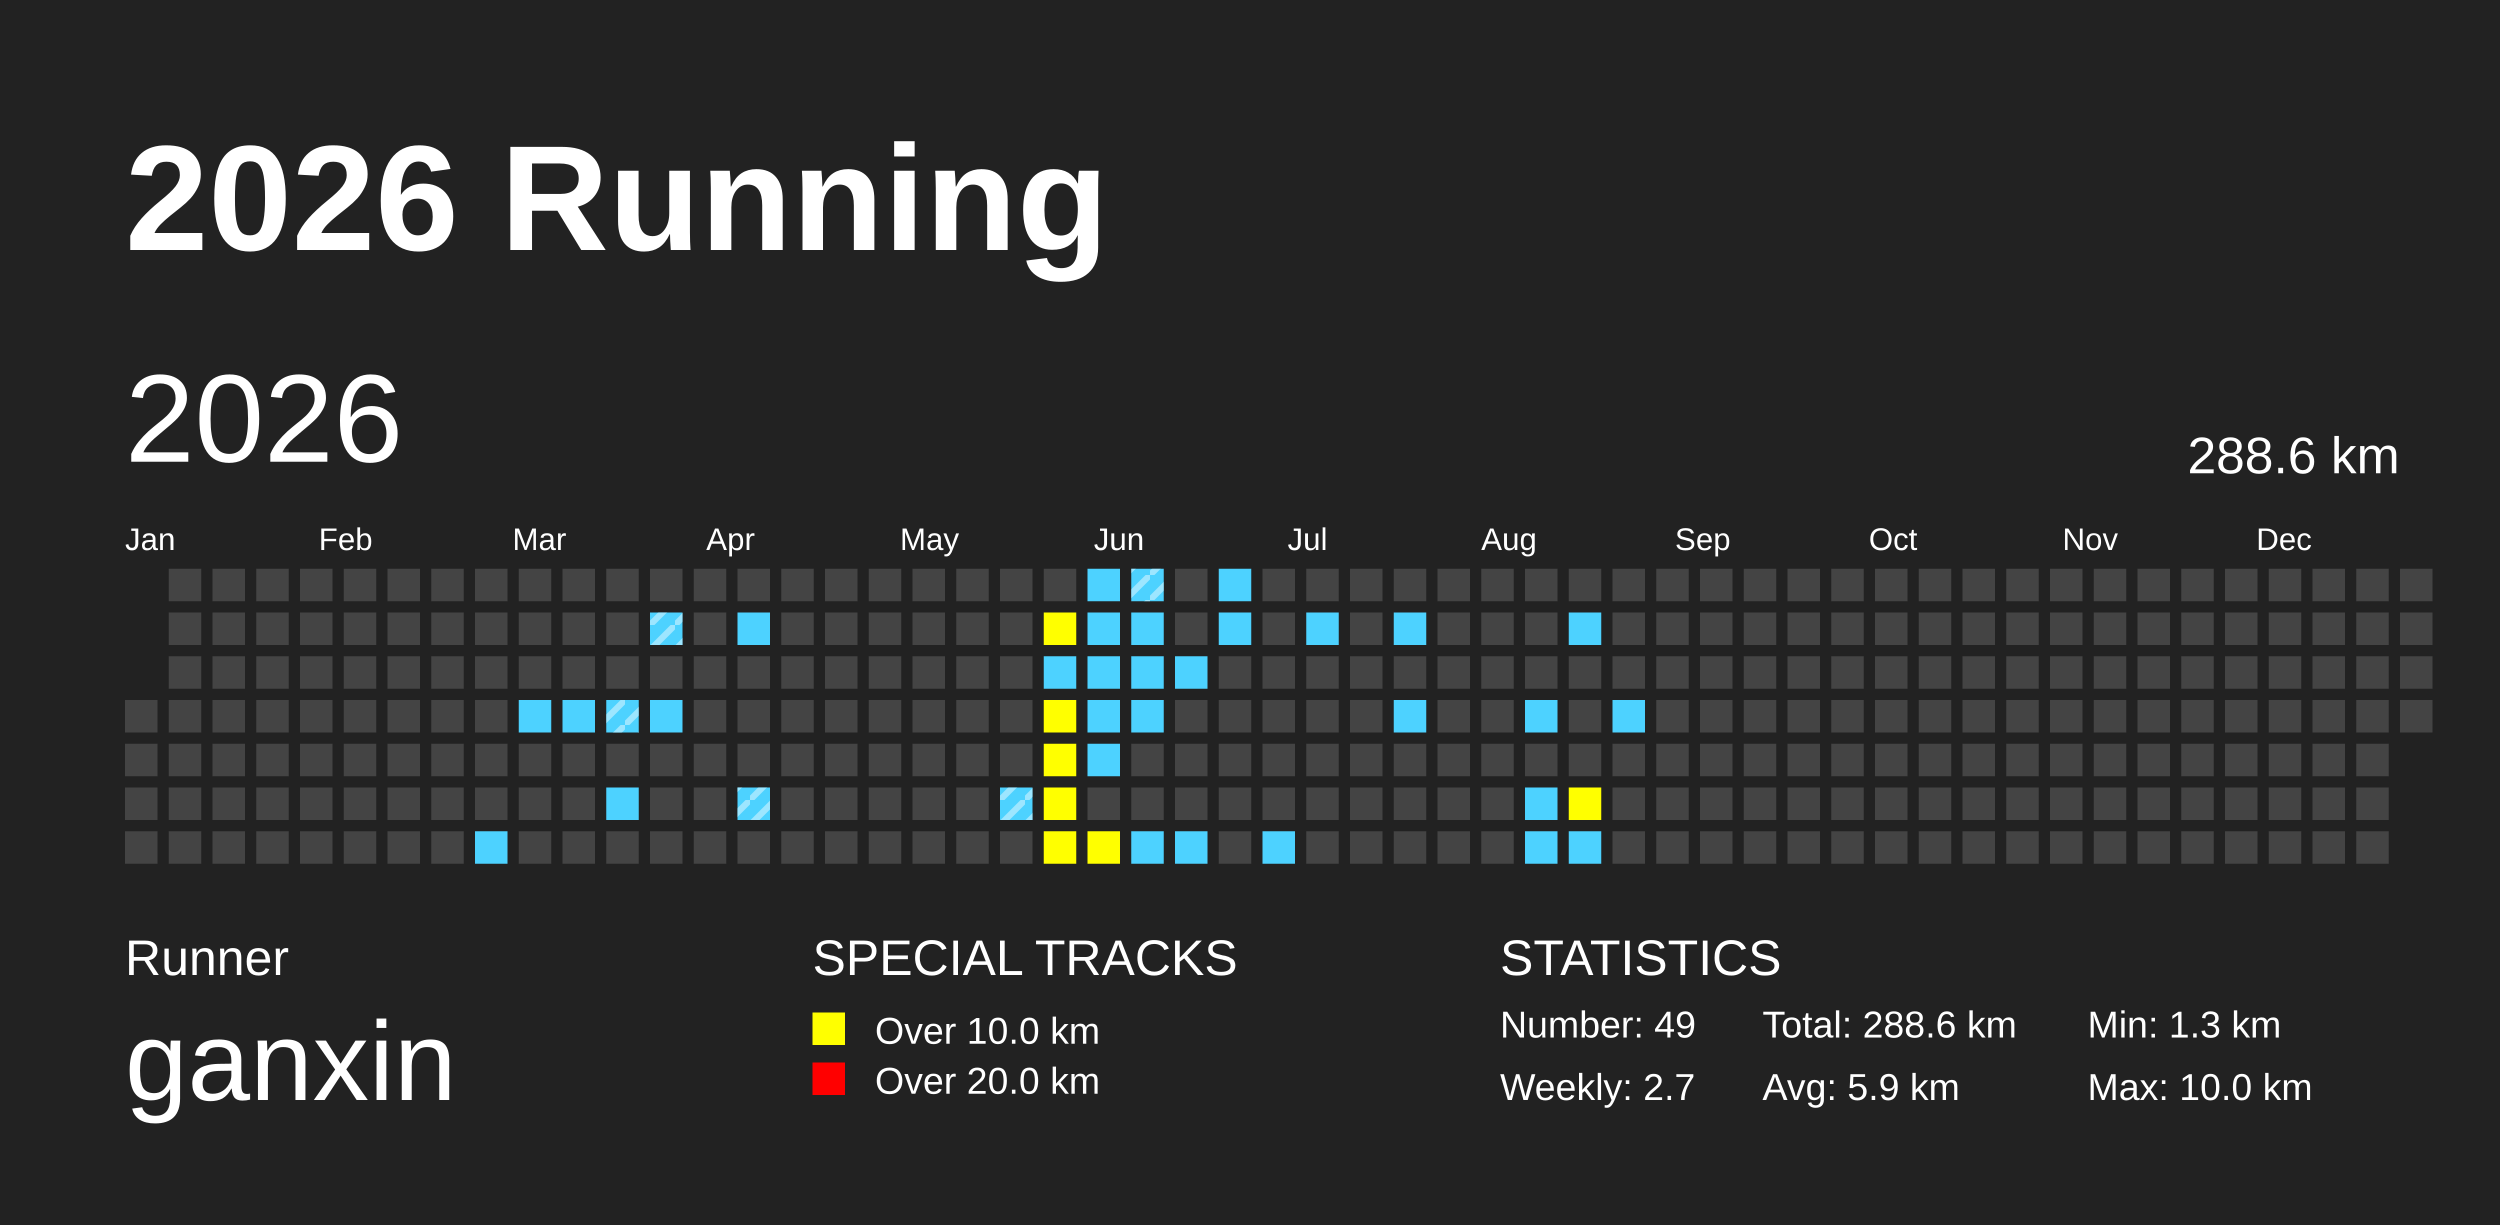
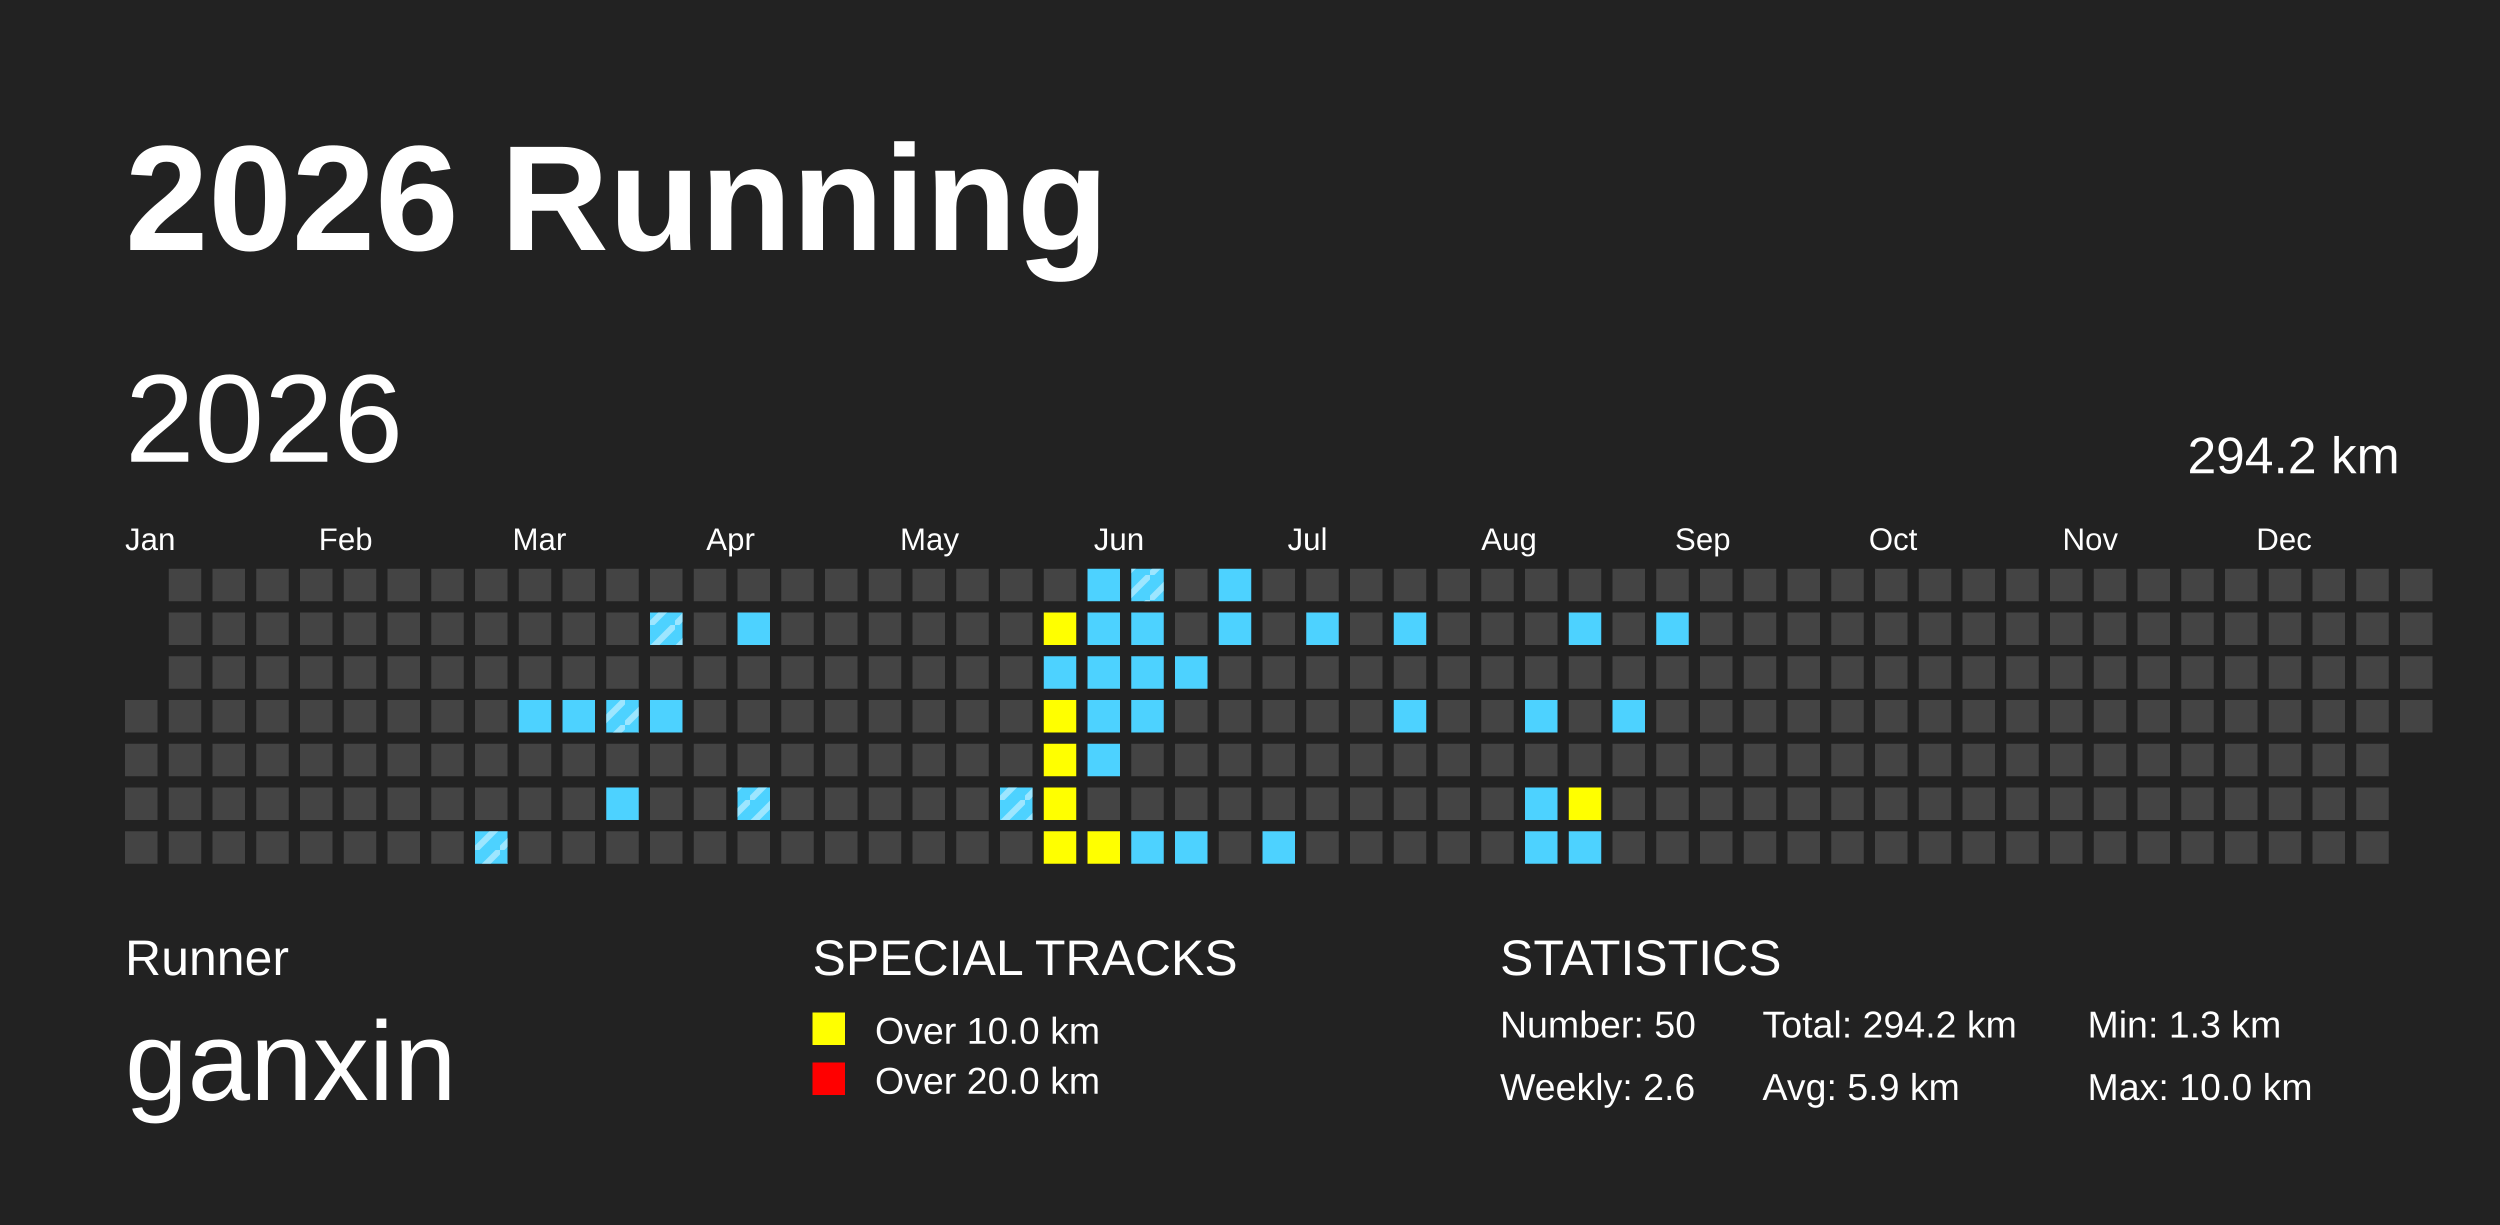
<svg xmlns="http://www.w3.org/2000/svg" baseProfile="full" height="98mm" version="1.1" viewBox="0,0,200,98" width="200mm">
  <defs>
    <pattern height="2" id="indoor-stripe" patternUnits="userSpaceOnUse" width="2">
      <line stroke="white" stroke-opacity="0.45" stroke-width="0.5" x1="0" x2="2" y1="2" y2="0" />
    </pattern>
  </defs>
  <rect fill="#222222" height="98" width="200" x="0" y="0" />
  <text fill="#FFFFFF" style="font-size:12px; font-family:Arial; font-weight:bold;" x="10" y="20">2026 Running</text>
  <text fill="#FFFFFF" style="font-size:4px; font-family:Arial" x="10" y="78">Runner</text>
  <text fill="#FFFFFF" style="font-size:9px; font-family:Arial" x="10" y="88">ganxin</text>
  <text fill="#FFFFFF" style="font-size:4px; font-family:Arial" x="65" y="78">SPECIAL TRACKS</text>
  <rect fill="yellow" height="2.6" width="2.6" x="65" y="81" />
  <text fill="#FFFFFF" style="font-size:3px; font-family:Arial" x="70" y="83.5">Over 10.0 km</text>
  <rect fill="red" height="2.6" width="2.6" x="65" y="85" />
  <text fill="#FFFFFF" style="font-size:3px; font-family:Arial" x="70" y="87.5">Over 20.0 km</text>
  <text fill="#FFFFFF" style="font-size:4px; font-family:Arial" x="120" y="78">STATISTICS</text>
-   <text fill="#FFFFFF" style="font-size:3px; font-family:Arial" x="120" y="83">Number: 49</text>
-   <text fill="#FFFFFF" style="font-size:3px; font-family:Arial" x="120" y="88">Weekly: 2.7</text>
-   <text fill="#FFFFFF" style="font-size:3px; font-family:Arial" x="141" y="83">Total: 288.6 km</text>
+   <text fill="#FFFFFF" style="font-size:3px; font-family:Arial" x="120" y="83">Number: 50</text>
+   <text fill="#FFFFFF" style="font-size:3px; font-family:Arial" x="120" y="88">Weekly: 2.6</text>
+   <text fill="#FFFFFF" style="font-size:3px; font-family:Arial" x="141" y="83">Total: 294.2 km</text>
  <text fill="#FFFFFF" style="font-size:3px; font-family:Arial" x="141" y="88">Avg: 5.9 km</text>
  <text fill="#FFFFFF" style="font-size:3px; font-family:Arial" x="167" y="83">Min: 1.3 km</text>
  <text fill="#FFFFFF" style="font-size:3px; font-family:Arial" x="167" y="88">Max: 10.0 km</text>
  <text dominant-baseline="hanging" fill="#FFFFFF" style="font-size:10.0px; font-family:Arial;" x="10" y="30">2026</text>
-   <text dominant-baseline="hanging" fill="#FFFFFF" style="font-size:4.125px; font-family:Arial;" x="175" y="35">288.6 km</text>
+   <text dominant-baseline="hanging" fill="#FFFFFF" style="font-size:4.125px; font-family:Arial;" x="175" y="35">294.2 km</text>
  <text fill="#FFFFFF" style="font-size:2.5px; font-family:Arial" x="10.0" y="44">Jan</text>
  <text fill="#FFFFFF" style="font-size:2.5px; font-family:Arial" x="25.5" y="44">Feb</text>
  <text fill="#FFFFFF" style="font-size:2.5px; font-family:Arial" x="41.0" y="44">Mar</text>
  <text fill="#FFFFFF" style="font-size:2.5px; font-family:Arial" x="56.5" y="44">Apr</text>
  <text fill="#FFFFFF" style="font-size:2.5px; font-family:Arial" x="72.0" y="44">May</text>
  <text fill="#FFFFFF" style="font-size:2.5px; font-family:Arial" x="87.5" y="44">Jun</text>
  <text fill="#FFFFFF" style="font-size:2.5px; font-family:Arial" x="103.0" y="44">Jul</text>
  <text fill="#FFFFFF" style="font-size:2.5px; font-family:Arial" x="118.5" y="44">Aug</text>
  <text fill="#FFFFFF" style="font-size:2.5px; font-family:Arial" x="134.0" y="44">Sep</text>
  <text fill="#FFFFFF" style="font-size:2.5px; font-family:Arial" x="149.5" y="44">Oct</text>
  <text fill="#FFFFFF" style="font-size:2.5px; font-family:Arial" x="165.0" y="44">Nov</text>
  <text fill="#FFFFFF" style="font-size:2.5px; font-family:Arial" x="180.5" y="44">Dec</text>
  <rect fill="#444444" height="2.6" width="2.6" x="10.0" y="56.0" />
  <rect fill="#444444" height="2.6" width="2.6" x="10.0" y="59.5" />
  <rect fill="#444444" height="2.6" width="2.6" x="10.0" y="63.0" />
  <rect fill="#444444" height="2.6" width="2.6" x="10.0" y="66.5" />
  <rect fill="#444444" height="2.6" width="2.6" x="13.5" y="45.5" />
  <rect fill="#444444" height="2.6" width="2.6" x="13.5" y="49.0" />
  <rect fill="#444444" height="2.6" width="2.6" x="13.5" y="52.5" />
  <rect fill="#444444" height="2.6" width="2.6" x="13.5" y="56.0" />
  <rect fill="#444444" height="2.6" width="2.6" x="13.5" y="59.5" />
  <rect fill="#444444" height="2.6" width="2.6" x="13.5" y="63.0" />
  <rect fill="#444444" height="2.6" width="2.6" x="13.5" y="66.5" />
  <rect fill="#444444" height="2.6" width="2.6" x="17.0" y="45.5" />
  <rect fill="#444444" height="2.6" width="2.6" x="17.0" y="49.0" />
  <rect fill="#444444" height="2.6" width="2.6" x="17.0" y="52.5" />
  <rect fill="#444444" height="2.6" width="2.6" x="17.0" y="56.0" />
  <rect fill="#444444" height="2.6" width="2.6" x="17.0" y="59.5" />
  <rect fill="#444444" height="2.6" width="2.6" x="17.0" y="63.0" />
  <rect fill="#444444" height="2.6" width="2.6" x="17.0" y="66.5" />
  <rect fill="#444444" height="2.6" width="2.6" x="20.5" y="45.5" />
  <rect fill="#444444" height="2.6" width="2.6" x="20.5" y="49.0" />
  <rect fill="#444444" height="2.6" width="2.6" x="20.5" y="52.5" />
  <rect fill="#444444" height="2.6" width="2.6" x="20.5" y="56.0" />
  <rect fill="#444444" height="2.6" width="2.6" x="20.5" y="59.5" />
  <rect fill="#444444" height="2.6" width="2.6" x="20.5" y="63.0" />
  <rect fill="#444444" height="2.6" width="2.6" x="20.5" y="66.5" />
  <rect fill="#444444" height="2.6" width="2.6" x="24.0" y="45.5" />
  <rect fill="#444444" height="2.6" width="2.6" x="24.0" y="49.0" />
  <rect fill="#444444" height="2.6" width="2.6" x="24.0" y="52.5" />
  <rect fill="#444444" height="2.6" width="2.6" x="24.0" y="56.0" />
  <rect fill="#444444" height="2.6" width="2.6" x="24.0" y="59.5" />
  <rect fill="#444444" height="2.6" width="2.6" x="24.0" y="63.0" />
  <rect fill="#444444" height="2.6" width="2.6" x="24.0" y="66.5" />
  <rect fill="#444444" height="2.6" width="2.6" x="27.5" y="45.5" />
  <rect fill="#444444" height="2.6" width="2.6" x="27.5" y="49.0" />
  <rect fill="#444444" height="2.6" width="2.6" x="27.5" y="52.5" />
  <rect fill="#444444" height="2.6" width="2.6" x="27.5" y="56.0" />
  <rect fill="#444444" height="2.6" width="2.6" x="27.5" y="59.5" />
  <rect fill="#444444" height="2.6" width="2.6" x="27.5" y="63.0" />
  <rect fill="#444444" height="2.6" width="2.6" x="27.5" y="66.5" />
  <rect fill="#444444" height="2.6" width="2.6" x="31.0" y="45.5" />
  <rect fill="#444444" height="2.6" width="2.6" x="31.0" y="49.0" />
  <rect fill="#444444" height="2.6" width="2.6" x="31.0" y="52.5" />
  <rect fill="#444444" height="2.6" width="2.6" x="31.0" y="56.0" />
  <rect fill="#444444" height="2.6" width="2.6" x="31.0" y="59.5" />
  <rect fill="#444444" height="2.6" width="2.6" x="31.0" y="63.0" />
  <rect fill="#444444" height="2.6" width="2.6" x="31.0" y="66.5" />
  <rect fill="#444444" height="2.6" width="2.6" x="34.5" y="45.5" />
  <rect fill="#444444" height="2.6" width="2.6" x="34.5" y="49.0" />
  <rect fill="#444444" height="2.6" width="2.6" x="34.5" y="52.5" />
  <rect fill="#444444" height="2.6" width="2.6" x="34.5" y="56.0" />
  <rect fill="#444444" height="2.6" width="2.6" x="34.5" y="59.5" />
  <rect fill="#444444" height="2.6" width="2.6" x="34.5" y="63.0" />
  <rect fill="#444444" height="2.6" width="2.6" x="34.5" y="66.5" />
  <rect fill="#444444" height="2.6" width="2.6" x="38.0" y="45.5" />
  <rect fill="#444444" height="2.6" width="2.6" x="38.0" y="49.0" />
  <rect fill="#444444" height="2.6" width="2.6" x="38.0" y="52.5" />
  <rect fill="#444444" height="2.6" width="2.6" x="38.0" y="56.0" />
  <rect fill="#444444" height="2.6" width="2.6" x="38.0" y="59.5" />
  <rect fill="#444444" height="2.6" width="2.6" x="38.0" y="63.0" />
  <rect fill="#4DD2FF" height="2.6" width="2.6" x="38.0" y="66.5" />
+   <rect fill="url(#indoor-stripe)" height="2.6" style="pointer-events: none;" width="2.6" x="38.0" y="66.5" />
  <rect fill="#444444" height="2.6" width="2.6" x="41.5" y="45.5" />
  <rect fill="#444444" height="2.6" width="2.6" x="41.5" y="49.0" />
  <rect fill="#444444" height="2.6" width="2.6" x="41.5" y="52.5" />
  <rect fill="#4DD2FF" height="2.6" width="2.6" x="41.5" y="56.0" />
  <rect fill="#444444" height="2.6" width="2.6" x="41.5" y="59.5" />
  <rect fill="#444444" height="2.6" width="2.6" x="41.5" y="63.0" />
  <rect fill="#444444" height="2.6" width="2.6" x="41.5" y="66.5" />
  <rect fill="#444444" height="2.6" width="2.6" x="45.0" y="45.5" />
  <rect fill="#444444" height="2.6" width="2.6" x="45.0" y="49.0" />
  <rect fill="#444444" height="2.6" width="2.6" x="45.0" y="52.5" />
  <rect fill="#4DD2FF" height="2.6" width="2.6" x="45.0" y="56.0" />
  <rect fill="#444444" height="2.6" width="2.6" x="45.0" y="59.5" />
  <rect fill="#444444" height="2.6" width="2.6" x="45.0" y="63.0" />
  <rect fill="#444444" height="2.6" width="2.6" x="45.0" y="66.5" />
  <rect fill="#444444" height="2.6" width="2.6" x="48.5" y="45.5" />
  <rect fill="#444444" height="2.6" width="2.6" x="48.5" y="49.0" />
  <rect fill="#444444" height="2.6" width="2.6" x="48.5" y="52.5" />
  <rect fill="#4DD2FF" height="2.6" width="2.6" x="48.5" y="56.0" />
  <rect fill="url(#indoor-stripe)" height="2.6" style="pointer-events: none;" width="2.6" x="48.5" y="56.0" />
  <rect fill="#444444" height="2.6" width="2.6" x="48.5" y="59.5" />
  <rect fill="#4DD2FF" height="2.6" width="2.6" x="48.5" y="63.0" />
  <rect fill="#444444" height="2.6" width="2.6" x="48.5" y="66.5" />
  <rect fill="#444444" height="2.6" width="2.6" x="52.0" y="45.5" />
  <rect fill="#4DD2FF" height="2.6" width="2.6" x="52.0" y="49.0" />
  <rect fill="url(#indoor-stripe)" height="2.6" style="pointer-events: none;" width="2.6" x="52.0" y="49.0" />
  <rect fill="#444444" height="2.6" width="2.6" x="52.0" y="52.5" />
  <rect fill="#4DD2FF" height="2.6" width="2.6" x="52.0" y="56.0" />
  <rect fill="#444444" height="2.6" width="2.6" x="52.0" y="59.5" />
  <rect fill="#444444" height="2.6" width="2.6" x="52.0" y="63.0" />
  <rect fill="#444444" height="2.6" width="2.6" x="52.0" y="66.5" />
  <rect fill="#444444" height="2.6" width="2.6" x="55.5" y="45.5" />
  <rect fill="#444444" height="2.6" width="2.6" x="55.5" y="49.0" />
  <rect fill="#444444" height="2.6" width="2.6" x="55.5" y="52.5" />
  <rect fill="#444444" height="2.6" width="2.6" x="55.5" y="56.0" />
  <rect fill="#444444" height="2.6" width="2.6" x="55.5" y="59.5" />
  <rect fill="#444444" height="2.6" width="2.6" x="55.5" y="63.0" />
  <rect fill="#444444" height="2.6" width="2.6" x="55.5" y="66.5" />
  <rect fill="#444444" height="2.6" width="2.6" x="59.0" y="45.5" />
  <rect fill="#4DD2FF" height="2.6" width="2.6" x="59.0" y="49.0" />
  <rect fill="#444444" height="2.6" width="2.6" x="59.0" y="52.5" />
  <rect fill="#444444" height="2.6" width="2.6" x="59.0" y="56.0" />
  <rect fill="#444444" height="2.6" width="2.6" x="59.0" y="59.5" />
  <rect fill="#4DD2FF" height="2.6" width="2.6" x="59.0" y="63.0" />
  <rect fill="url(#indoor-stripe)" height="2.6" style="pointer-events: none;" width="2.6" x="59.0" y="63.0" />
  <rect fill="#444444" height="2.6" width="2.6" x="59.0" y="66.5" />
  <rect fill="#444444" height="2.6" width="2.6" x="62.5" y="45.5" />
  <rect fill="#444444" height="2.6" width="2.6" x="62.5" y="49.0" />
  <rect fill="#444444" height="2.6" width="2.6" x="62.5" y="52.5" />
  <rect fill="#444444" height="2.6" width="2.6" x="62.5" y="56.0" />
  <rect fill="#444444" height="2.6" width="2.6" x="62.5" y="59.5" />
  <rect fill="#444444" height="2.6" width="2.6" x="62.5" y="63.0" />
  <rect fill="#444444" height="2.6" width="2.6" x="62.5" y="66.5" />
  <rect fill="#444444" height="2.6" width="2.6" x="66.0" y="45.5" />
  <rect fill="#444444" height="2.6" width="2.6" x="66.0" y="49.0" />
  <rect fill="#444444" height="2.6" width="2.6" x="66.0" y="52.5" />
  <rect fill="#444444" height="2.6" width="2.6" x="66.0" y="56.0" />
  <rect fill="#444444" height="2.6" width="2.6" x="66.0" y="59.5" />
  <rect fill="#444444" height="2.6" width="2.6" x="66.0" y="63.0" />
  <rect fill="#444444" height="2.6" width="2.6" x="66.0" y="66.5" />
  <rect fill="#444444" height="2.6" width="2.6" x="69.5" y="45.5" />
  <rect fill="#444444" height="2.6" width="2.6" x="69.5" y="49.0" />
  <rect fill="#444444" height="2.6" width="2.6" x="69.5" y="52.5" />
  <rect fill="#444444" height="2.6" width="2.6" x="69.5" y="56.0" />
  <rect fill="#444444" height="2.6" width="2.6" x="69.5" y="59.5" />
  <rect fill="#444444" height="2.6" width="2.6" x="69.5" y="63.0" />
  <rect fill="#444444" height="2.6" width="2.6" x="69.5" y="66.5" />
  <rect fill="#444444" height="2.6" width="2.6" x="73.0" y="45.5" />
  <rect fill="#444444" height="2.6" width="2.6" x="73.0" y="49.0" />
  <rect fill="#444444" height="2.6" width="2.6" x="73.0" y="52.5" />
  <rect fill="#444444" height="2.6" width="2.6" x="73.0" y="56.0" />
  <rect fill="#444444" height="2.6" width="2.6" x="73.0" y="59.5" />
  <rect fill="#444444" height="2.6" width="2.6" x="73.0" y="63.0" />
  <rect fill="#444444" height="2.6" width="2.6" x="73.0" y="66.5" />
  <rect fill="#444444" height="2.6" width="2.6" x="76.5" y="45.5" />
  <rect fill="#444444" height="2.6" width="2.6" x="76.5" y="49.0" />
  <rect fill="#444444" height="2.6" width="2.6" x="76.5" y="52.5" />
  <rect fill="#444444" height="2.6" width="2.6" x="76.5" y="56.0" />
  <rect fill="#444444" height="2.6" width="2.6" x="76.5" y="59.5" />
  <rect fill="#444444" height="2.6" width="2.6" x="76.5" y="63.0" />
  <rect fill="#444444" height="2.6" width="2.6" x="76.5" y="66.5" />
  <rect fill="#444444" height="2.6" width="2.6" x="80.0" y="45.5" />
  <rect fill="#444444" height="2.6" width="2.6" x="80.0" y="49.0" />
  <rect fill="#444444" height="2.6" width="2.6" x="80.0" y="52.5" />
  <rect fill="#444444" height="2.6" width="2.6" x="80.0" y="56.0" />
  <rect fill="#444444" height="2.6" width="2.6" x="80.0" y="59.5" />
  <rect fill="#4DD2FF" height="2.6" width="2.6" x="80.0" y="63.0" />
  <rect fill="url(#indoor-stripe)" height="2.6" style="pointer-events: none;" width="2.6" x="80.0" y="63.0" />
  <rect fill="#444444" height="2.6" width="2.6" x="80.0" y="66.5" />
  <rect fill="#444444" height="2.6" width="2.6" x="83.5" y="45.5" />
  <rect fill="yellow" height="2.6" width="2.6" x="83.5" y="49.0" />
  <rect fill="#4DD2FF" height="2.6" width="2.6" x="83.5" y="52.5" />
  <rect fill="yellow" height="2.6" width="2.6" x="83.5" y="56.0" />
  <rect fill="yellow" height="2.6" width="2.6" x="83.5" y="59.5" />
  <rect fill="yellow" height="2.6" width="2.6" x="83.5" y="63.0" />
  <rect fill="yellow" height="2.6" width="2.6" x="83.5" y="66.5" />
  <rect fill="#4DD2FF" height="2.6" width="2.6" x="87.0" y="45.5" />
  <rect fill="#4DD2FF" height="2.6" width="2.6" x="87.0" y="49.0" />
  <rect fill="#4DD2FF" height="2.6" width="2.6" x="87.0" y="52.5" />
  <rect fill="#4DD2FF" height="2.6" width="2.6" x="87.0" y="56.0" />
  <rect fill="#4DD2FF" height="2.6" width="2.6" x="87.0" y="59.5" />
  <rect fill="#444444" height="2.6" width="2.6" x="87.0" y="63.0" />
  <rect fill="yellow" height="2.6" width="2.6" x="87.0" y="66.5" />
  <rect fill="#4DD2FF" height="2.6" width="2.6" x="90.5" y="45.5" />
  <rect fill="url(#indoor-stripe)" height="2.6" style="pointer-events: none;" width="2.6" x="90.5" y="45.5" />
  <rect fill="#4DD2FF" height="2.6" width="2.6" x="90.5" y="49.0" />
  <rect fill="#4DD2FF" height="2.6" width="2.6" x="90.5" y="52.5" />
  <rect fill="#4DD2FF" height="2.6" width="2.6" x="90.5" y="56.0" />
  <rect fill="#444444" height="2.6" width="2.6" x="90.5" y="59.5" />
  <rect fill="#444444" height="2.6" width="2.6" x="90.5" y="63.0" />
  <rect fill="#4DD2FF" height="2.6" width="2.6" x="90.5" y="66.5" />
  <rect fill="#444444" height="2.6" width="2.6" x="94.0" y="45.5" />
  <rect fill="#444444" height="2.6" width="2.6" x="94.0" y="49.0" />
  <rect fill="#4DD2FF" height="2.6" width="2.6" x="94.0" y="52.5" />
  <rect fill="#444444" height="2.6" width="2.6" x="94.0" y="56.0" />
  <rect fill="#444444" height="2.6" width="2.6" x="94.0" y="59.5" />
  <rect fill="#444444" height="2.6" width="2.6" x="94.0" y="63.0" />
  <rect fill="#4DD2FF" height="2.6" width="2.6" x="94.0" y="66.5" />
  <rect fill="#4DD2FF" height="2.6" width="2.6" x="97.5" y="45.5" />
  <rect fill="#4DD2FF" height="2.6" width="2.6" x="97.5" y="49.0" />
  <rect fill="#444444" height="2.6" width="2.6" x="97.5" y="52.5" />
  <rect fill="#444444" height="2.6" width="2.6" x="97.5" y="56.0" />
  <rect fill="#444444" height="2.6" width="2.6" x="97.5" y="59.5" />
  <rect fill="#444444" height="2.6" width="2.6" x="97.5" y="63.0" />
  <rect fill="#444444" height="2.6" width="2.6" x="97.5" y="66.5" />
  <rect fill="#444444" height="2.6" width="2.6" x="101.0" y="45.5" />
  <rect fill="#444444" height="2.6" width="2.6" x="101.0" y="49.0" />
  <rect fill="#444444" height="2.6" width="2.6" x="101.0" y="52.5" />
  <rect fill="#444444" height="2.6" width="2.6" x="101.0" y="56.0" />
  <rect fill="#444444" height="2.6" width="2.6" x="101.0" y="59.5" />
  <rect fill="#444444" height="2.6" width="2.6" x="101.0" y="63.0" />
  <rect fill="#4DD2FF" height="2.6" width="2.6" x="101.0" y="66.5" />
  <rect fill="#444444" height="2.6" width="2.6" x="104.5" y="45.5" />
  <rect fill="#4DD2FF" height="2.6" width="2.6" x="104.5" y="49.0" />
  <rect fill="#444444" height="2.6" width="2.6" x="104.5" y="52.5" />
  <rect fill="#444444" height="2.6" width="2.6" x="104.5" y="56.0" />
  <rect fill="#444444" height="2.6" width="2.6" x="104.5" y="59.5" />
  <rect fill="#444444" height="2.6" width="2.6" x="104.5" y="63.0" />
  <rect fill="#444444" height="2.6" width="2.6" x="104.5" y="66.5" />
  <rect fill="#444444" height="2.6" width="2.6" x="108.0" y="45.5" />
  <rect fill="#444444" height="2.6" width="2.6" x="108.0" y="49.0" />
  <rect fill="#444444" height="2.6" width="2.6" x="108.0" y="52.5" />
  <rect fill="#444444" height="2.6" width="2.6" x="108.0" y="56.0" />
  <rect fill="#444444" height="2.6" width="2.6" x="108.0" y="59.5" />
  <rect fill="#444444" height="2.6" width="2.6" x="108.0" y="63.0" />
  <rect fill="#444444" height="2.6" width="2.6" x="108.0" y="66.5" />
  <rect fill="#444444" height="2.6" width="2.6" x="111.5" y="45.5" />
  <rect fill="#4DD2FF" height="2.6" width="2.6" x="111.5" y="49.0" />
  <rect fill="#444444" height="2.6" width="2.6" x="111.5" y="52.5" />
  <rect fill="#4DD2FF" height="2.6" width="2.6" x="111.5" y="56.0" />
  <rect fill="#444444" height="2.6" width="2.6" x="111.5" y="59.5" />
  <rect fill="#444444" height="2.6" width="2.6" x="111.5" y="63.0" />
  <rect fill="#444444" height="2.6" width="2.6" x="111.5" y="66.5" />
  <rect fill="#444444" height="2.6" width="2.6" x="115.0" y="45.5" />
  <rect fill="#444444" height="2.6" width="2.6" x="115.0" y="49.0" />
  <rect fill="#444444" height="2.6" width="2.6" x="115.0" y="52.5" />
  <rect fill="#444444" height="2.6" width="2.6" x="115.0" y="56.0" />
  <rect fill="#444444" height="2.6" width="2.6" x="115.0" y="59.5" />
  <rect fill="#444444" height="2.6" width="2.6" x="115.0" y="63.0" />
  <rect fill="#444444" height="2.6" width="2.6" x="115.0" y="66.5" />
  <rect fill="#444444" height="2.6" width="2.6" x="118.5" y="45.5" />
  <rect fill="#444444" height="2.6" width="2.6" x="118.5" y="49.0" />
  <rect fill="#444444" height="2.6" width="2.6" x="118.5" y="52.5" />
  <rect fill="#444444" height="2.6" width="2.6" x="118.5" y="56.0" />
  <rect fill="#444444" height="2.6" width="2.6" x="118.5" y="59.5" />
  <rect fill="#444444" height="2.6" width="2.6" x="118.5" y="63.0" />
  <rect fill="#444444" height="2.6" width="2.6" x="118.5" y="66.5" />
  <rect fill="#444444" height="2.6" width="2.6" x="122.0" y="45.5" />
  <rect fill="#444444" height="2.6" width="2.6" x="122.0" y="49.0" />
  <rect fill="#444444" height="2.6" width="2.6" x="122.0" y="52.5" />
  <rect fill="#4DD2FF" height="2.6" width="2.6" x="122.0" y="56.0" />
  <rect fill="#444444" height="2.6" width="2.6" x="122.0" y="59.5" />
  <rect fill="#4DD2FF" height="2.6" width="2.6" x="122.0" y="63.0" />
  <rect fill="#4DD2FF" height="2.6" width="2.6" x="122.0" y="66.5" />
  <rect fill="#444444" height="2.6" width="2.6" x="125.5" y="45.5" />
  <rect fill="#4DD2FF" height="2.6" width="2.6" x="125.5" y="49.0" />
  <rect fill="#444444" height="2.6" width="2.6" x="125.5" y="52.5" />
  <rect fill="#444444" height="2.6" width="2.6" x="125.5" y="56.0" />
  <rect fill="#444444" height="2.6" width="2.6" x="125.5" y="59.5" />
  <rect fill="yellow" height="2.6" width="2.6" x="125.5" y="63.0" />
  <rect fill="#4DD2FF" height="2.6" width="2.6" x="125.5" y="66.5" />
  <rect fill="#444444" height="2.6" width="2.6" x="129.0" y="45.5" />
  <rect fill="#444444" height="2.6" width="2.6" x="129.0" y="49.0" />
  <rect fill="#444444" height="2.6" width="2.6" x="129.0" y="52.5" />
  <rect fill="#4DD2FF" height="2.6" width="2.6" x="129.0" y="56.0" />
  <rect fill="#444444" height="2.6" width="2.6" x="129.0" y="59.5" />
  <rect fill="#444444" height="2.6" width="2.6" x="129.0" y="63.0" />
  <rect fill="#444444" height="2.6" width="2.6" x="129.0" y="66.5" />
  <rect fill="#444444" height="2.6" width="2.6" x="132.5" y="45.5" />
-   <rect fill="#444444" height="2.6" width="2.6" x="132.5" y="49.0" />
+   <rect fill="#4DD2FF" height="2.6" width="2.6" x="132.5" y="49.0" />
  <rect fill="#444444" height="2.6" width="2.6" x="132.5" y="52.5" />
  <rect fill="#444444" height="2.6" width="2.6" x="132.5" y="56.0" />
  <rect fill="#444444" height="2.6" width="2.6" x="132.5" y="59.5" />
  <rect fill="#444444" height="2.6" width="2.6" x="132.5" y="63.0" />
  <rect fill="#444444" height="2.6" width="2.6" x="132.5" y="66.5" />
  <rect fill="#444444" height="2.6" width="2.6" x="136.0" y="45.5" />
  <rect fill="#444444" height="2.6" width="2.6" x="136.0" y="49.0" />
  <rect fill="#444444" height="2.6" width="2.6" x="136.0" y="52.5" />
  <rect fill="#444444" height="2.6" width="2.6" x="136.0" y="56.0" />
  <rect fill="#444444" height="2.6" width="2.6" x="136.0" y="59.5" />
  <rect fill="#444444" height="2.6" width="2.6" x="136.0" y="63.0" />
  <rect fill="#444444" height="2.6" width="2.6" x="136.0" y="66.5" />
  <rect fill="#444444" height="2.6" width="2.6" x="139.5" y="45.5" />
  <rect fill="#444444" height="2.6" width="2.6" x="139.5" y="49.0" />
  <rect fill="#444444" height="2.6" width="2.6" x="139.5" y="52.5" />
  <rect fill="#444444" height="2.6" width="2.6" x="139.5" y="56.0" />
  <rect fill="#444444" height="2.6" width="2.6" x="139.5" y="59.5" />
  <rect fill="#444444" height="2.6" width="2.6" x="139.5" y="63.0" />
  <rect fill="#444444" height="2.6" width="2.6" x="139.5" y="66.5" />
  <rect fill="#444444" height="2.6" width="2.6" x="143.0" y="45.5" />
  <rect fill="#444444" height="2.6" width="2.6" x="143.0" y="49.0" />
  <rect fill="#444444" height="2.6" width="2.6" x="143.0" y="52.5" />
  <rect fill="#444444" height="2.6" width="2.6" x="143.0" y="56.0" />
  <rect fill="#444444" height="2.6" width="2.6" x="143.0" y="59.5" />
  <rect fill="#444444" height="2.6" width="2.6" x="143.0" y="63.0" />
  <rect fill="#444444" height="2.6" width="2.6" x="143.0" y="66.5" />
  <rect fill="#444444" height="2.6" width="2.6" x="146.5" y="45.5" />
  <rect fill="#444444" height="2.6" width="2.6" x="146.5" y="49.0" />
  <rect fill="#444444" height="2.6" width="2.6" x="146.5" y="52.5" />
  <rect fill="#444444" height="2.6" width="2.6" x="146.5" y="56.0" />
  <rect fill="#444444" height="2.6" width="2.6" x="146.5" y="59.5" />
  <rect fill="#444444" height="2.6" width="2.6" x="146.5" y="63.0" />
  <rect fill="#444444" height="2.6" width="2.6" x="146.5" y="66.5" />
  <rect fill="#444444" height="2.6" width="2.6" x="150.0" y="45.5" />
  <rect fill="#444444" height="2.6" width="2.6" x="150.0" y="49.0" />
  <rect fill="#444444" height="2.6" width="2.6" x="150.0" y="52.5" />
  <rect fill="#444444" height="2.6" width="2.6" x="150.0" y="56.0" />
  <rect fill="#444444" height="2.6" width="2.6" x="150.0" y="59.5" />
  <rect fill="#444444" height="2.6" width="2.6" x="150.0" y="63.0" />
  <rect fill="#444444" height="2.6" width="2.6" x="150.0" y="66.5" />
  <rect fill="#444444" height="2.6" width="2.6" x="153.5" y="45.5" />
  <rect fill="#444444" height="2.6" width="2.6" x="153.5" y="49.0" />
  <rect fill="#444444" height="2.6" width="2.6" x="153.5" y="52.5" />
  <rect fill="#444444" height="2.6" width="2.6" x="153.5" y="56.0" />
  <rect fill="#444444" height="2.6" width="2.6" x="153.5" y="59.5" />
  <rect fill="#444444" height="2.6" width="2.6" x="153.5" y="63.0" />
  <rect fill="#444444" height="2.6" width="2.6" x="153.5" y="66.5" />
  <rect fill="#444444" height="2.6" width="2.6" x="157.0" y="45.5" />
  <rect fill="#444444" height="2.6" width="2.6" x="157.0" y="49.0" />
  <rect fill="#444444" height="2.6" width="2.6" x="157.0" y="52.5" />
  <rect fill="#444444" height="2.6" width="2.6" x="157.0" y="56.0" />
  <rect fill="#444444" height="2.6" width="2.6" x="157.0" y="59.5" />
  <rect fill="#444444" height="2.6" width="2.6" x="157.0" y="63.0" />
  <rect fill="#444444" height="2.6" width="2.6" x="157.0" y="66.5" />
  <rect fill="#444444" height="2.6" width="2.6" x="160.5" y="45.5" />
  <rect fill="#444444" height="2.6" width="2.6" x="160.5" y="49.0" />
  <rect fill="#444444" height="2.6" width="2.6" x="160.5" y="52.5" />
  <rect fill="#444444" height="2.6" width="2.6" x="160.5" y="56.0" />
  <rect fill="#444444" height="2.6" width="2.6" x="160.5" y="59.5" />
  <rect fill="#444444" height="2.6" width="2.6" x="160.5" y="63.0" />
  <rect fill="#444444" height="2.6" width="2.6" x="160.5" y="66.5" />
  <rect fill="#444444" height="2.6" width="2.6" x="164.0" y="45.5" />
  <rect fill="#444444" height="2.6" width="2.6" x="164.0" y="49.0" />
  <rect fill="#444444" height="2.6" width="2.6" x="164.0" y="52.5" />
  <rect fill="#444444" height="2.6" width="2.6" x="164.0" y="56.0" />
  <rect fill="#444444" height="2.6" width="2.6" x="164.0" y="59.5" />
  <rect fill="#444444" height="2.6" width="2.6" x="164.0" y="63.0" />
  <rect fill="#444444" height="2.6" width="2.6" x="164.0" y="66.5" />
  <rect fill="#444444" height="2.6" width="2.6" x="167.5" y="45.5" />
  <rect fill="#444444" height="2.6" width="2.6" x="167.5" y="49.0" />
  <rect fill="#444444" height="2.6" width="2.6" x="167.5" y="52.5" />
  <rect fill="#444444" height="2.6" width="2.6" x="167.5" y="56.0" />
  <rect fill="#444444" height="2.6" width="2.6" x="167.5" y="59.5" />
  <rect fill="#444444" height="2.6" width="2.6" x="167.5" y="63.0" />
  <rect fill="#444444" height="2.6" width="2.6" x="167.5" y="66.5" />
  <rect fill="#444444" height="2.6" width="2.6" x="171.0" y="45.5" />
  <rect fill="#444444" height="2.6" width="2.6" x="171.0" y="49.0" />
  <rect fill="#444444" height="2.6" width="2.6" x="171.0" y="52.5" />
  <rect fill="#444444" height="2.6" width="2.6" x="171.0" y="56.0" />
  <rect fill="#444444" height="2.6" width="2.6" x="171.0" y="59.5" />
  <rect fill="#444444" height="2.6" width="2.6" x="171.0" y="63.0" />
  <rect fill="#444444" height="2.6" width="2.6" x="171.0" y="66.5" />
  <rect fill="#444444" height="2.6" width="2.6" x="174.5" y="45.5" />
  <rect fill="#444444" height="2.6" width="2.6" x="174.5" y="49.0" />
  <rect fill="#444444" height="2.6" width="2.6" x="174.5" y="52.5" />
  <rect fill="#444444" height="2.6" width="2.6" x="174.5" y="56.0" />
  <rect fill="#444444" height="2.6" width="2.6" x="174.5" y="59.5" />
  <rect fill="#444444" height="2.6" width="2.6" x="174.5" y="63.0" />
  <rect fill="#444444" height="2.6" width="2.6" x="174.5" y="66.5" />
  <rect fill="#444444" height="2.6" width="2.6" x="178.0" y="45.5" />
  <rect fill="#444444" height="2.6" width="2.6" x="178.0" y="49.0" />
  <rect fill="#444444" height="2.6" width="2.6" x="178.0" y="52.5" />
  <rect fill="#444444" height="2.6" width="2.6" x="178.0" y="56.0" />
  <rect fill="#444444" height="2.6" width="2.6" x="178.0" y="59.5" />
  <rect fill="#444444" height="2.6" width="2.6" x="178.0" y="63.0" />
  <rect fill="#444444" height="2.6" width="2.6" x="178.0" y="66.5" />
  <rect fill="#444444" height="2.6" width="2.6" x="181.5" y="45.5" />
  <rect fill="#444444" height="2.6" width="2.6" x="181.5" y="49.0" />
  <rect fill="#444444" height="2.6" width="2.6" x="181.5" y="52.5" />
  <rect fill="#444444" height="2.6" width="2.6" x="181.5" y="56.0" />
  <rect fill="#444444" height="2.6" width="2.6" x="181.5" y="59.5" />
  <rect fill="#444444" height="2.6" width="2.6" x="181.5" y="63.0" />
  <rect fill="#444444" height="2.6" width="2.6" x="181.5" y="66.5" />
  <rect fill="#444444" height="2.6" width="2.6" x="185.0" y="45.5" />
  <rect fill="#444444" height="2.6" width="2.6" x="185.0" y="49.0" />
  <rect fill="#444444" height="2.6" width="2.6" x="185.0" y="52.5" />
  <rect fill="#444444" height="2.6" width="2.6" x="185.0" y="56.0" />
  <rect fill="#444444" height="2.6" width="2.6" x="185.0" y="59.5" />
  <rect fill="#444444" height="2.6" width="2.6" x="185.0" y="63.0" />
  <rect fill="#444444" height="2.6" width="2.6" x="185.0" y="66.5" />
  <rect fill="#444444" height="2.6" width="2.6" x="188.5" y="45.5" />
  <rect fill="#444444" height="2.6" width="2.6" x="188.5" y="49.0" />
  <rect fill="#444444" height="2.6" width="2.6" x="188.5" y="52.5" />
  <rect fill="#444444" height="2.6" width="2.6" x="188.5" y="56.0" />
  <rect fill="#444444" height="2.6" width="2.6" x="188.5" y="59.5" />
  <rect fill="#444444" height="2.6" width="2.6" x="188.5" y="63.0" />
  <rect fill="#444444" height="2.6" width="2.6" x="188.5" y="66.5" />
  <rect fill="#444444" height="2.6" width="2.6" x="192.0" y="45.5" />
  <rect fill="#444444" height="2.6" width="2.6" x="192.0" y="49.0" />
  <rect fill="#444444" height="2.6" width="2.6" x="192.0" y="52.5" />
  <rect fill="#444444" height="2.6" width="2.6" x="192.0" y="56.0" />
</svg>
